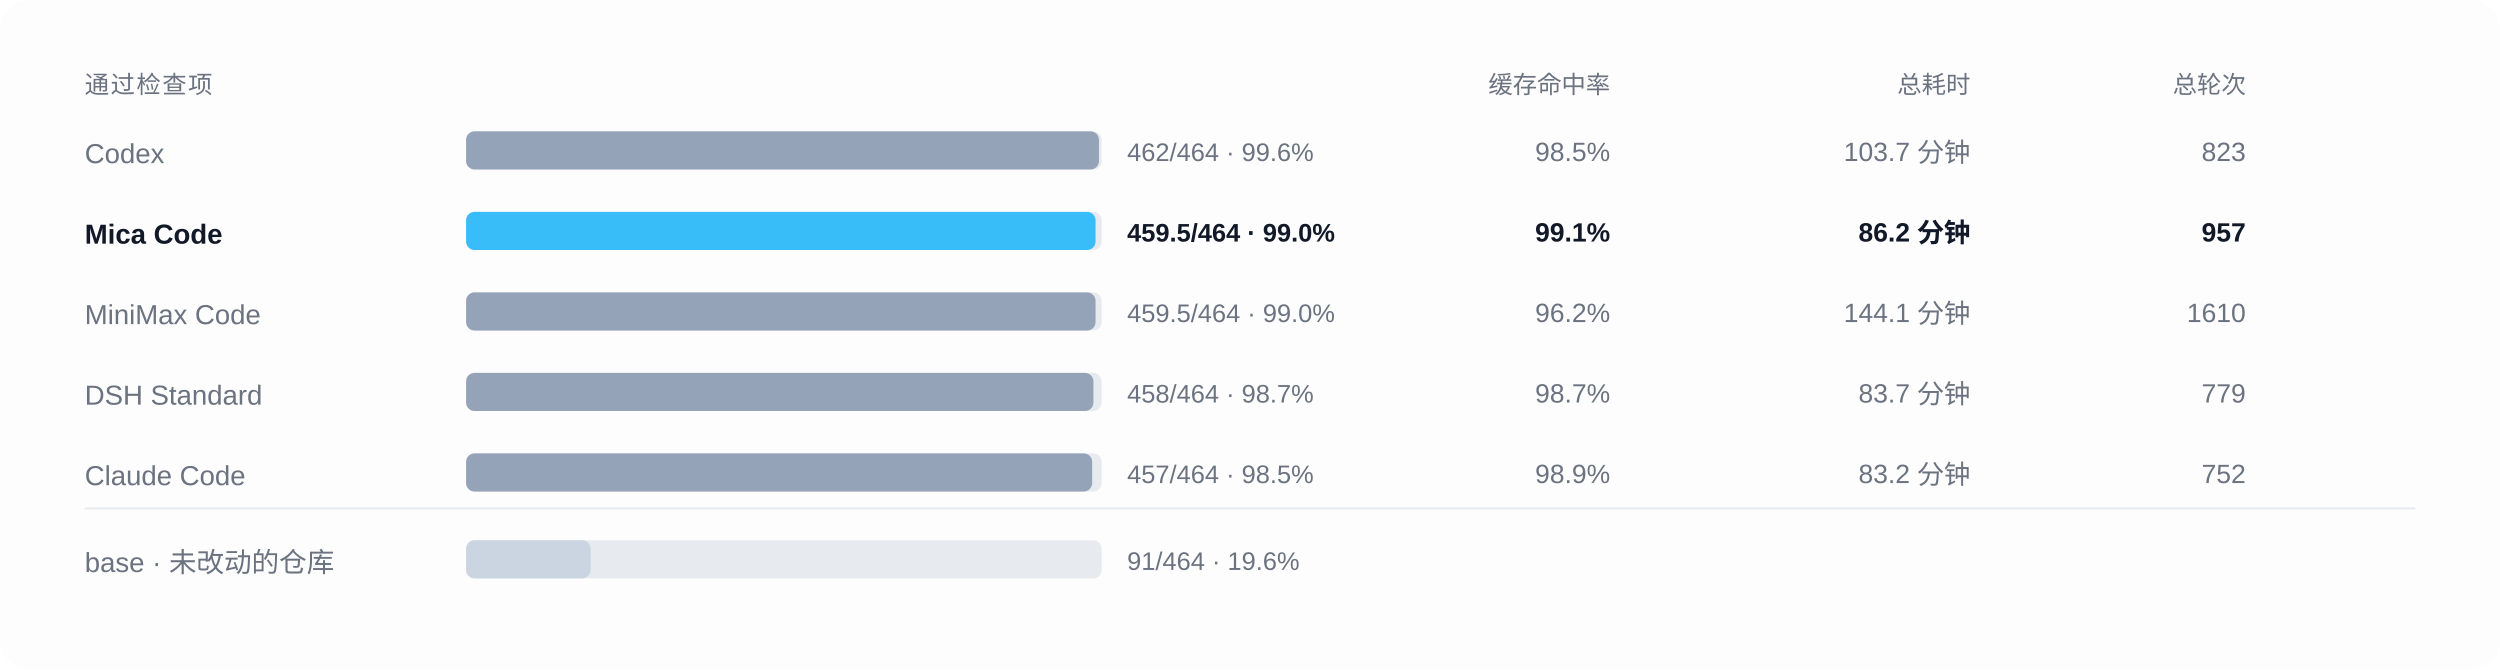
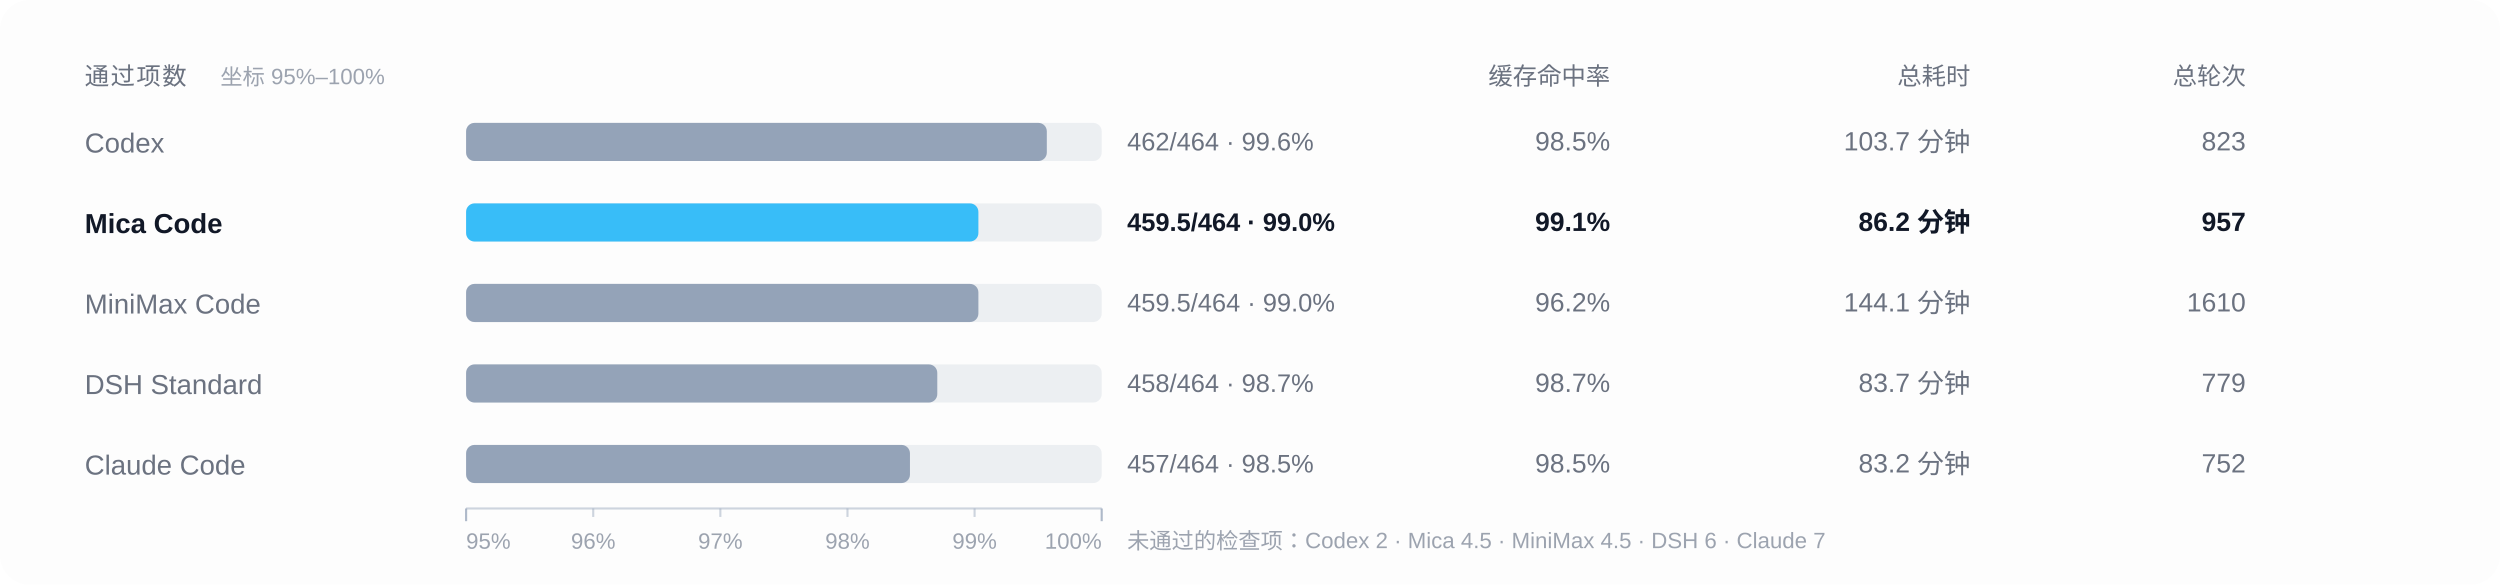
- <svg xmlns="http://www.w3.org/2000/svg" viewBox="0 0 1180 316" width="1180" height="316" role="img" aria-label="FrontierHarness 本地评测：五个 agent 在同样 9 个任务、464 项检查上的通过率、缓存命中率、耗时与轮次对比">
-   <rect x="0" y="0" width="1180" height="316" rx="14" fill="#fdfdfd" />
+ <svg xmlns="http://www.w3.org/2000/svg" viewBox="0 0 1180 276" width="1180" height="276" role="img" aria-label="FrontierHarness 本地评测：五个 agent 在同样 9 个任务、464 项检查上的通过项数、缓存命中率、耗时与轮次对比">
+   <rect x="0" y="0" width="1180" height="276" rx="14" fill="#fdfdfd" />
  <g font-family="-apple-system,BlinkMacSystemFont,'Segoe UI','PingFang SC','Helvetica Neue',Arial,sans-serif">
-     <text x="40" y="44" font-size="11.5" fill="#6b7280" letter-spacing="0.06em">通过检查项</text>
-     <text x="760" y="44" font-size="11.5" fill="#6b7280" text-anchor="end">缓存命中率</text>
-     <text x="930" y="44" font-size="11.5" fill="#6b7280" text-anchor="end">总耗时</text>
-     <text x="1060" y="44" font-size="11.5" fill="#6b7280" text-anchor="end">总轮次</text>
-     <text x="40" y="77" font-size="13" font-weight="400" fill="#6b7280">Codex</text>
-     <rect x="220" y="62" width="300" height="18" rx="4" fill="rgba(148,163,184,0.20)" />
-     <rect x="220" y="62" width="298.7" height="18" rx="4" fill="#94a3b8" />
-     <text x="532" y="76" font-size="12" font-weight="400" fill="#6b7280">462/464 · 99.6%</text>
-     <text x="760" y="76" font-size="12.5" fill="#6b7280" font-weight="400" text-anchor="end">98.5%</text>
-     <text x="930" y="76" font-size="12.5" fill="#6b7280" font-weight="400" text-anchor="end">103.7 分钟</text>
-     <text x="1060" y="76" font-size="12.5" fill="#6b7280" font-weight="400" text-anchor="end">823</text>
-     <text x="40" y="115" font-size="13" font-weight="700" fill="#111827">Mica Code</text>
-     <rect x="220" y="100" width="300" height="18" rx="4" fill="rgba(148,163,184,0.20)" />
-     <rect x="220" y="100" width="297.1" height="18" rx="4" fill="#38bdf8" />
-     <text x="532" y="114" font-size="12" font-weight="700" fill="#111827">459.5/464 · 99.0%</text>
-     <text x="760" y="114" font-size="12.5" fill="#111827" font-weight="700" text-anchor="end">99.1%</text>
-     <text x="930" y="114" font-size="12.5" fill="#111827" font-weight="700" text-anchor="end">86.2 分钟</text>
-     <text x="1060" y="114" font-size="12.5" fill="#111827" font-weight="700" text-anchor="end">957</text>
-     <text x="40" y="153" font-size="13" font-weight="400" fill="#6b7280">MiniMax Code</text>
-     <rect x="220" y="138" width="300" height="18" rx="4" fill="rgba(148,163,184,0.20)" />
-     <rect x="220" y="138" width="297.1" height="18" rx="4" fill="#94a3b8" />
-     <text x="532" y="152" font-size="12" font-weight="400" fill="#6b7280">459.5/464 · 99.0%</text>
-     <text x="760" y="152" font-size="12.5" fill="#6b7280" font-weight="400" text-anchor="end">96.2%</text>
-     <text x="930" y="152" font-size="12.5" fill="#6b7280" font-weight="400" text-anchor="end">144.1 分钟</text>
-     <text x="1060" y="152" font-size="12.5" fill="#6b7280" font-weight="400" text-anchor="end">1610</text>
-     <text x="40" y="191" font-size="13" font-weight="400" fill="#6b7280">DSH Standard</text>
-     <rect x="220" y="176" width="300" height="18" rx="4" fill="rgba(148,163,184,0.20)" />
-     <rect x="220" y="176" width="296.1" height="18" rx="4" fill="#94a3b8" />
-     <text x="532" y="190" font-size="12" font-weight="400" fill="#6b7280">458/464 · 98.7%</text>
-     <text x="760" y="190" font-size="12.5" fill="#6b7280" font-weight="400" text-anchor="end">98.7%</text>
-     <text x="930" y="190" font-size="12.5" fill="#6b7280" font-weight="400" text-anchor="end">83.7 分钟</text>
-     <text x="1060" y="190" font-size="12.5" fill="#6b7280" font-weight="400" text-anchor="end">779</text>
-     <text x="40" y="229" font-size="13" font-weight="400" fill="#6b7280">Claude Code</text>
-     <rect x="220" y="214" width="300" height="18" rx="4" fill="rgba(148,163,184,0.20)" />
-     <rect x="220" y="214" width="295.5" height="18" rx="4" fill="#94a3b8" />
-     <text x="532" y="228" font-size="12" font-weight="400" fill="#6b7280">457/464 · 98.5%</text>
-     <text x="760" y="228" font-size="12.5" fill="#6b7280" font-weight="400" text-anchor="end">98.9%</text>
-     <text x="930" y="228" font-size="12.5" fill="#6b7280" font-weight="400" text-anchor="end">83.2 分钟</text>
-     <text x="1060" y="228" font-size="12.5" fill="#6b7280" font-weight="400" text-anchor="end">752</text>
-     <line x1="40" y1="240" x2="1140" y2="240" stroke="rgba(148,163,184,0.20)" stroke-width="1" />
-     <text x="40" y="270" font-size="13" font-weight="400" fill="#6b7280">base · 未改动的仓库</text>
-     <rect x="220" y="255" width="300" height="18" rx="4" fill="rgba(148,163,184,0.20)" />
-     <rect x="220" y="255" width="58.8" height="18" rx="4" fill="#cbd5e1" />
-     <text x="532" y="269" font-size="12" fill="#6b7280">91/464 · 19.6%</text>
+     <text x="40" y="40" font-size="11.5" fill="#6b7280" letter-spacing="0.06em">通过项数</text>
+     <text x="104" y="40" font-size="10.5" fill="#9ca3af">坐标 95%–100%</text>
+     <text x="760" y="40" font-size="11.5" fill="#6b7280" text-anchor="end">缓存命中率</text>
+     <text x="930" y="40" font-size="11.5" fill="#6b7280" text-anchor="end">总耗时</text>
+     <text x="1060" y="40" font-size="11.5" fill="#6b7280" text-anchor="end">总轮次</text>
+     <text x="40" y="72" font-size="13" font-weight="400" fill="#6b7280">Codex</text>
+     <rect x="220" y="58" width="300" height="18" rx="4" fill="rgba(148,163,184,0.16)" />
+     <rect x="220" y="58" width="274.1" height="18" rx="4" fill="#94a3b8" />
+     <text x="532" y="71" font-size="12" font-weight="400" fill="#6b7280">462/464 · 99.6%</text>
+     <text x="760" y="71" font-size="12.5" font-weight="400" fill="#6b7280" text-anchor="end">98.5%</text>
+     <text x="930" y="71" font-size="12.5" font-weight="400" fill="#6b7280" text-anchor="end">103.7 分钟</text>
+     <text x="1060" y="71" font-size="12.5" font-weight="400" fill="#6b7280" text-anchor="end">823</text>
+     <text x="40" y="110" font-size="13" font-weight="700" fill="#111827">Mica Code</text>
+     <rect x="220" y="96" width="300" height="18" rx="4" fill="rgba(148,163,184,0.16)" />
+     <rect x="220" y="96" width="241.8" height="18" rx="4" fill="#38bdf8" />
+     <text x="532" y="109" font-size="12" font-weight="700" fill="#111827">459.5/464 · 99.0%</text>
+     <text x="760" y="109" font-size="12.5" font-weight="700" fill="#111827" text-anchor="end">99.1%</text>
+     <text x="930" y="109" font-size="12.5" font-weight="700" fill="#111827" text-anchor="end">86.2 分钟</text>
+     <text x="1060" y="109" font-size="12.5" font-weight="700" fill="#111827" text-anchor="end">957</text>
+     <text x="40" y="148" font-size="13" font-weight="400" fill="#6b7280">MiniMax Code</text>
+     <rect x="220" y="134" width="300" height="18" rx="4" fill="rgba(148,163,184,0.16)" />
+     <rect x="220" y="134" width="241.8" height="18" rx="4" fill="#94a3b8" />
+     <text x="532" y="147" font-size="12" font-weight="400" fill="#6b7280">459.5/464 · 99.0%</text>
+     <text x="760" y="147" font-size="12.5" font-weight="400" fill="#6b7280" text-anchor="end">96.2%</text>
+     <text x="930" y="147" font-size="12.5" font-weight="400" fill="#6b7280" text-anchor="end">144.1 分钟</text>
+     <text x="1060" y="147" font-size="12.5" font-weight="400" fill="#6b7280" text-anchor="end">1610</text>
+     <text x="40" y="186" font-size="13" font-weight="400" fill="#6b7280">DSH Standard</text>
+     <rect x="220" y="172" width="300" height="18" rx="4" fill="rgba(148,163,184,0.16)" />
+     <rect x="220" y="172" width="222.4" height="18" rx="4" fill="#94a3b8" />
+     <text x="532" y="185" font-size="12" font-weight="400" fill="#6b7280">458/464 · 98.7%</text>
+     <text x="760" y="185" font-size="12.5" font-weight="400" fill="#6b7280" text-anchor="end">98.7%</text>
+     <text x="930" y="185" font-size="12.5" font-weight="400" fill="#6b7280" text-anchor="end">83.7 分钟</text>
+     <text x="1060" y="185" font-size="12.5" font-weight="400" fill="#6b7280" text-anchor="end">779</text>
+     <text x="40" y="224" font-size="13" font-weight="400" fill="#6b7280">Claude Code</text>
+     <rect x="220" y="210" width="300" height="18" rx="4" fill="rgba(148,163,184,0.16)" />
+     <rect x="220" y="210" width="209.5" height="18" rx="4" fill="#94a3b8" />
+     <text x="532" y="223" font-size="12" font-weight="400" fill="#6b7280">457/464 · 98.5%</text>
+     <text x="760" y="223" font-size="12.5" font-weight="400" fill="#6b7280" text-anchor="end">98.5%</text>
+     <text x="930" y="223" font-size="12.5" font-weight="400" fill="#6b7280" text-anchor="end">83.2 分钟</text>
+     <text x="1060" y="223" font-size="12.5" font-weight="400" fill="#6b7280" text-anchor="end">752</text>
+     <line x1="220" y1="240" x2="520" y2="240" stroke="rgba(148,163,184,0.45)" stroke-width="1" />
+     <line x1="220" y1="240" x2="220" y2="246" stroke="rgba(148,163,184,0.75)" stroke-width="1" />
+     <text x="220" y="259" font-size="10.5" fill="#9ca3af" text-anchor="start">95%</text>
+     <line x1="280" y1="240" x2="280" y2="244" stroke="rgba(148,163,184,0.45)" stroke-width="1" />
+     <text x="280" y="259" font-size="10.5" fill="#9ca3af" text-anchor="middle">96%</text>
+     <line x1="340" y1="240" x2="340" y2="244" stroke="rgba(148,163,184,0.45)" stroke-width="1" />
+     <text x="340" y="259" font-size="10.5" fill="#9ca3af" text-anchor="middle">97%</text>
+     <line x1="400" y1="240" x2="400" y2="244" stroke="rgba(148,163,184,0.45)" stroke-width="1" />
+     <text x="400" y="259" font-size="10.5" fill="#9ca3af" text-anchor="middle">98%</text>
+     <line x1="460" y1="240" x2="460" y2="244" stroke="rgba(148,163,184,0.45)" stroke-width="1" />
+     <text x="460" y="259" font-size="10.5" fill="#9ca3af" text-anchor="middle">99%</text>
+     <line x1="520" y1="240" x2="520" y2="246" stroke="rgba(148,163,184,0.75)" stroke-width="1" />
+     <text x="520" y="259" font-size="10.5" fill="#9ca3af" text-anchor="end">100%</text>
+     <text x="532" y="259" font-size="10.5" fill="#9ca3af">未通过的检查项：Codex 2 · Mica 4.5 · MiniMax 4.5 · DSH 6 · Claude 7</text>
  </g>
</svg>
